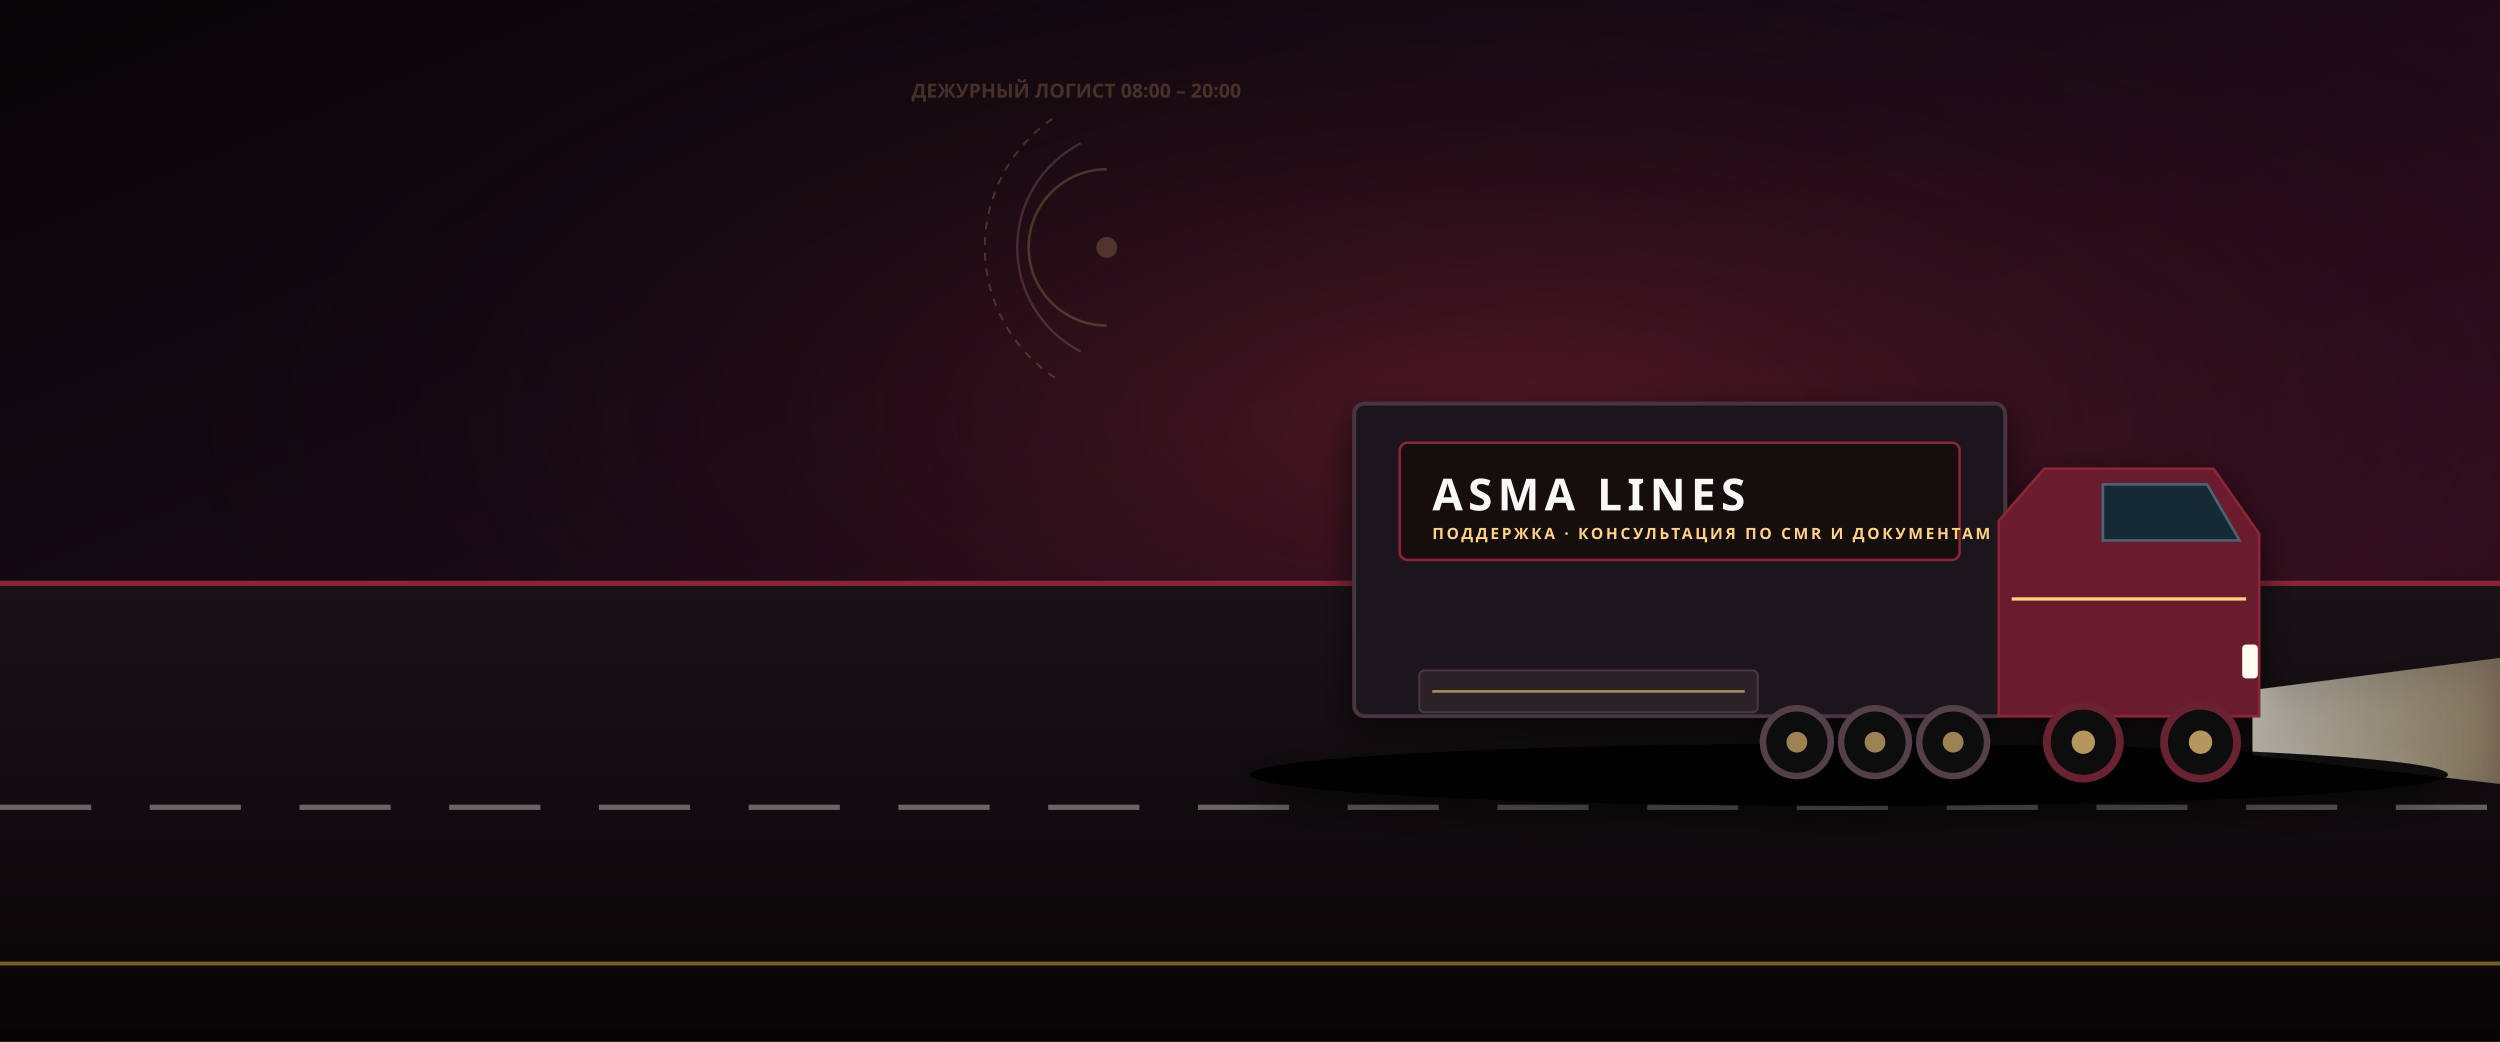
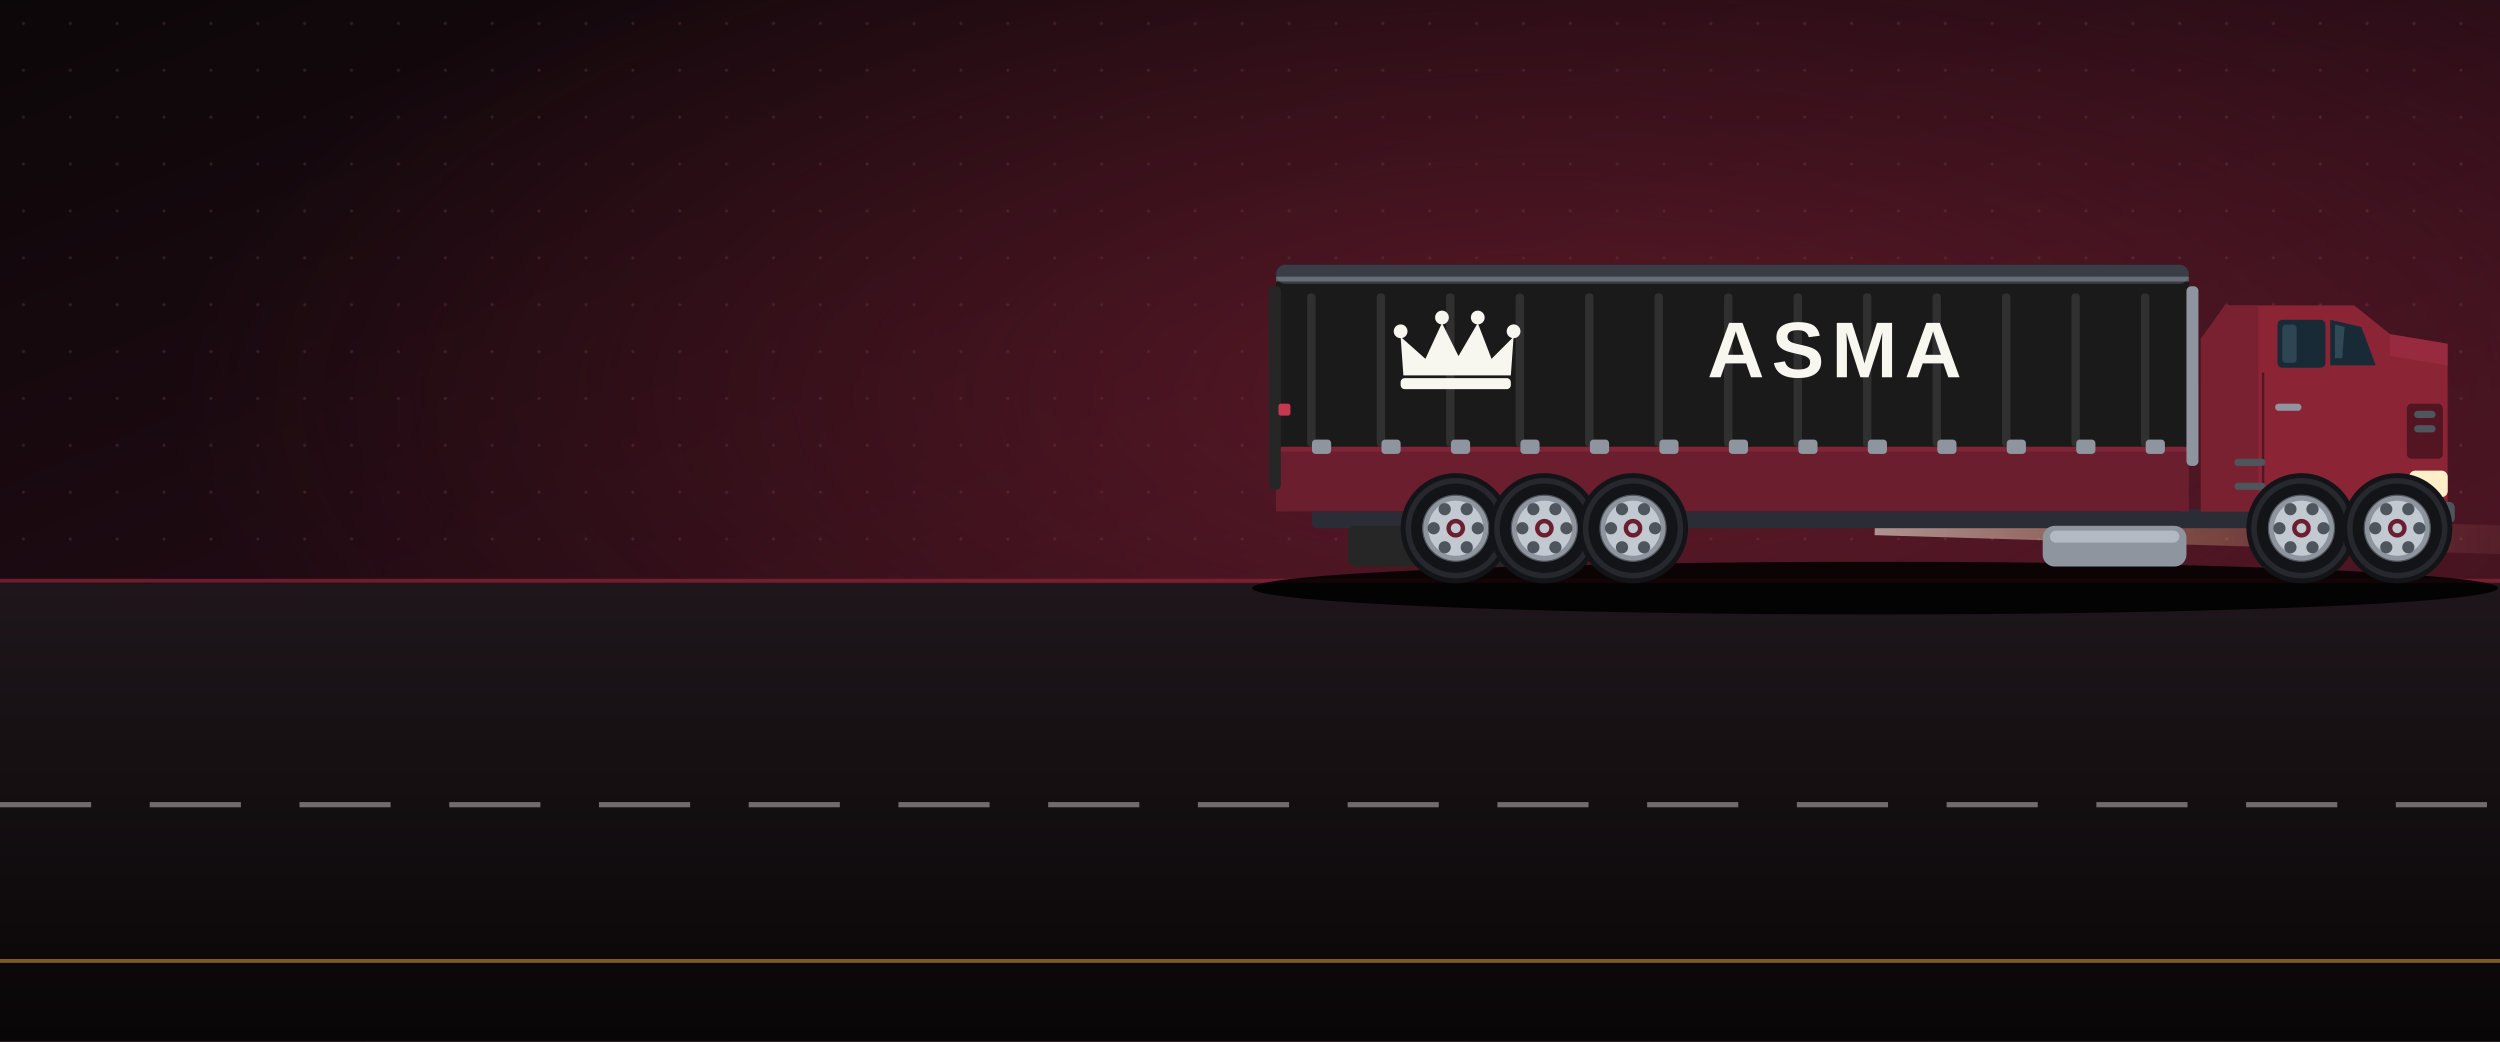
<svg xmlns="http://www.w3.org/2000/svg" width="1920" height="800" viewBox="0 0 1920 800" fill="none" preserveAspectRatio="xMidYMid slice">
  <defs>
-     <linearGradient id="ff_sky" x1="0%" y1="0%" x2="100%" y2="100%">
-       <stop offset="0%" stop-color="#070507" />
-       <stop offset="40%" stop-color="#180A14" />
-       <stop offset="75%" stop-color="#320E1E" />
-       <stop offset="100%" stop-color="#080406" />
+     <linearGradient id="sky" x1="0%" y1="0%" x2="100%" y2="100%">
+       <stop offset="0%" stop-color="#0C0709" />
+       <stop offset="40%" stop-color="#220B14" />
+       <stop offset="75%" stop-color="#3F121F" />
+       <stop offset="100%" stop-color="#0E070A" />
    </linearGradient>
-     <radialGradient id="ff_glow" cx="60%" cy="40%" r="55%">
-       <stop offset="0%" stop-color="#8B2536" stop-opacity="0.45" />
-       <stop offset="100%" stop-color="#070507" stop-opacity="0" />
+     <radialGradient id="glow" cx="62%" cy="38%" r="55%">
+       <stop offset="0%" stop-color="#8B2536" stop-opacity="0.5" />
+       <stop offset="100%" stop-color="#8B2536" stop-opacity="0" />
    </radialGradient>
-     <linearGradient id="ff_road" x1="0%" y1="0%" x2="0%" y2="100%">
-       <stop offset="0%" stop-color="#191317" />
-       <stop offset="100%" stop-color="#070406" />
+     <linearGradient id="road" x1="0%" y1="0%" x2="0%" y2="100%">
+       <stop offset="0%" stop-color="#1E161A" />
+       <stop offset="100%" stop-color="#090607" />
    </linearGradient>
-     <linearGradient id="ff_beam" x1="0%" y1="50%" x2="100%" y2="50%">
-       <stop offset="0%" stop-color="#FFFDF0" stop-opacity="0.95" />
-       <stop offset="35%" stop-color="#FFE0A0" stop-opacity="0.55" />
+     <linearGradient id="beam" x1="0%" y1="50%" x2="100%" y2="50%">
+       <stop offset="0%" stop-color="#FFFDF0" stop-opacity="0.9" />
+       <stop offset="35%" stop-color="#FFE0A0" stop-opacity="0.45" />
      <stop offset="100%" stop-color="#8B2536" stop-opacity="0" />
    </linearGradient>
-     <filter id="ff_shadow" x="-10%" y="-10%" width="120%" height="120%">
-       <feDropShadow dx="0" dy="10" stdDeviation="14" flood-color="#000" flood-opacity="0.65" />
-     </filter>
+     <linearGradient id="trail" x1="0%" y1="0%" x2="100%" y2="0%">
+       <stop offset="0%" stop-color="#FF1A44" stop-opacity="0" />
+       <stop offset="70%" stop-color="#FF2E50" stop-opacity="0.75" />
+       <stop offset="100%" stop-color="#FFA8B6" stop-opacity="0.75" />
+     </linearGradient>
+     <pattern id="dots" width="36" height="36" patternUnits="userSpaceOnUse">
+       <circle cx="18" cy="18" r="1.2" fill="#E6A9B4" fill-opacity="0.14" />
+     </pattern>
  </defs>
-   <rect width="1920" height="800" fill="url(#ff_sky)" />
-   <rect width="1920" height="800" fill="url(#ff_glow)" />
-   <g opacity="0.2">
-     <path d="M 850 250 A 60 60 0 0 1 850 130" stroke="#FFD382" stroke-width="2" fill="none" />
-     <path d="M 830 270 A 90 90 0 0 1 830 110" stroke="#E6A9B4" stroke-width="1.8" fill="none" />
-     <path d="M 810 290 A 120 120 0 0 1 810 90" stroke="#FFD382" stroke-width="1.5" stroke-dasharray="6 6" fill="none" />
-     <circle cx="850" cy="190" r="8" fill="#FFD382" />
-     <text x="700" y="75" fill="#FFD382" font-family="sans-serif" font-size="15" font-weight="700">ДЕЖУРНЫЙ ЛОГИСТ 08:00 – 20:00</text>
-   </g>
-   <path d="M 0 450 L 1920 450 L 1920 800 L 0 800 Z" fill="url(#ff_road)" />
-   <line x1="0" y1="448" x2="1920" y2="448" stroke="#8B2536" stroke-width="4" />
-   <path d="M 0 620 L 1920 620" stroke="#FAF8F5" stroke-width="4" stroke-dasharray="70 45" opacity="0.38" />
-   <line x1="0" y1="740" x2="1920" y2="740" stroke="#FFC048" stroke-width="3" opacity="0.45" />
-   <g transform="translate(1040, 280)" filter="url(#ff_shadow)">
-     <polygon points="690,250 1380,160 1380,380 690,300" fill="url(#ff_beam)" opacity="0.6" />
-     <ellipse cx="380" cy="315" rx="460" ry="24" fill="#000000" opacity="0.88" />
-     <rect x="0" y="30" width="500" height="240" rx="8" fill="#1F171D" stroke="#46343F" stroke-width="3" />
-     <rect x="35" y="60" width="430" height="90" rx="6" fill="#120A0E" stroke="#8B2536" stroke-width="2" />
-     <text x="60" y="112" fill="#FAF8F5" font-family="system-ui, sans-serif" font-size="34" font-weight="900" letter-spacing="4">ASMA LINES</text>
-     <text x="60" y="134" fill="#FFD382" font-family="system-ui, sans-serif" font-size="12" font-weight="700" letter-spacing="2">ПОДДЕРЖКА · КОНСУЛЬТАЦИЯ ПО CMR И ДОКУМЕНТАМ</text>
-     <rect x="50" y="235" width="260" height="32" rx="4" fill="#2B2028" stroke="#483742" stroke-width="1.5" />
-     <line x1="60" y1="251" x2="300" y2="251" stroke="#FFD382" stroke-width="2" opacity="0.6" />
-     <g>
-       <circle cx="340" cy="290" r="26" fill="#0A0809" stroke="#524049" stroke-width="5" />
-       <circle cx="400" cy="290" r="26" fill="#0A0809" stroke="#524049" stroke-width="5" />
-       <circle cx="460" cy="290" r="26" fill="#0A0809" stroke="#524049" stroke-width="5" />
-       <circle cx="340" cy="290" r="8" fill="#FFD382" opacity="0.6" />
-       <circle cx="400" cy="290" r="8" fill="#FFD382" opacity="0.6" />
-       <circle cx="460" cy="290" r="8" fill="#FFD382" opacity="0.6" />
+   <rect width="1920" height="800" fill="url(#sky)" />
+   <rect width="1920" height="800" fill="url(#dots)" />
+   <rect width="1920" height="800" fill="url(#glow)" />
+   <rect x="0" y="448" width="1920" height="352" fill="url(#road)" />
+   <line x1="0" y1="446" x2="1920" y2="446" stroke="#8B2536" stroke-width="3" opacity="0.7" />
+   <path d="M 0 618 L 1920 618" stroke="#FAF8F5" stroke-width="4" stroke-dasharray="70 45" opacity="0.4" />
+   <line x1="0" y1="738" x2="1920" y2="738" stroke="#FFC048" stroke-width="3" opacity="0.45" />
+   <path d="M -100 598 L 980 598" stroke="url(#trail)" stroke-width="7" />
+   <path d="M -50 610 L 820 610" stroke="url(#trail)" stroke-width="4" />
+   <path d="M 1440 400 L 2100 420" stroke="url(#beam)" stroke-width="22" opacity="0.60" />
+   <g transform="translate(980, 172) scale(0.92)">
+     <ellipse cx="500" cy="304" rx="520" ry="22" fill="#000000" opacity="0.85" />
+     <rect x="30" y="238" width="940" height="16" rx="4" fill="#2A2D35" />
+     <rect x="640" y="252" width="120" height="34" rx="10" fill="#8E959E" />
+     <rect x="646" y="256" width="108" height="10" rx="5" fill="#C3C9D1" opacity="0.7" />
+     <rect x="60" y="252" width="150" height="34" rx="6" fill="#262626" />
+     <rect x="0" y="34" width="762" height="206" rx="10" fill="#1A1A1A" />
+     <rect x="0" y="34" width="762" height="16" rx="8" fill="#3A3D45" />
+     <rect x="0" y="44" width="762" height="4" fill="#8E959E" opacity="0.55" />
+     <rect x="26" y="58" width="7" height="128" rx="3" fill="#303030" />
+     <rect x="84" y="58" width="7" height="128" rx="3" fill="#303030" />
+     <rect x="142" y="58" width="7" height="128" rx="3" fill="#303030" />
+     <rect x="200" y="58" width="7" height="128" rx="3" fill="#303030" />
+     <rect x="258" y="58" width="7" height="128" rx="3" fill="#303030" />
+     <rect x="316" y="58" width="7" height="128" rx="3" fill="#303030" />
+     <rect x="374" y="58" width="7" height="128" rx="3" fill="#303030" />
+     <rect x="432" y="58" width="7" height="128" rx="3" fill="#303030" />
+     <rect x="490" y="58" width="7" height="128" rx="3" fill="#303030" />
+     <rect x="548" y="58" width="7" height="128" rx="3" fill="#303030" />
+     <rect x="606" y="58" width="7" height="128" rx="3" fill="#303030" />
+     <rect x="664" y="58" width="7" height="128" rx="3" fill="#303030" />
+     <rect x="722" y="58" width="7" height="128" rx="3" fill="#303030" />
+     <rect x="0" y="186" width="762" height="54" fill="#6B1E2D" />
+     <rect x="0" y="186" width="762" height="4" fill="#A63047" opacity="0.35" />
+     <rect x="30" y="180" width="16" height="12" rx="3" fill="#8E959E" />
+     <rect x="88" y="180" width="16" height="12" rx="3" fill="#8E959E" />
+     <rect x="146" y="180" width="16" height="12" rx="3" fill="#8E959E" />
+     <rect x="204" y="180" width="16" height="12" rx="3" fill="#8E959E" />
+     <rect x="262" y="180" width="16" height="12" rx="3" fill="#8E959E" />
+     <rect x="320" y="180" width="16" height="12" rx="3" fill="#8E959E" />
+     <rect x="378" y="180" width="16" height="12" rx="3" fill="#8E959E" />
+     <rect x="436" y="180" width="16" height="12" rx="3" fill="#8E959E" />
+     <rect x="494" y="180" width="16" height="12" rx="3" fill="#8E959E" />
+     <rect x="552" y="180" width="16" height="12" rx="3" fill="#8E959E" />
+     <rect x="610" y="180" width="16" height="12" rx="3" fill="#8E959E" />
+     <rect x="668" y="180" width="16" height="12" rx="3" fill="#8E959E" />
+     <rect x="726" y="180" width="16" height="12" rx="3" fill="#8E959E" />
+     <g transform="translate(150, 108) scale(1.15)">
+       <path d="M -38,16 L -40,-12 L -22,4 L -10,-22 L 2,2 L 16,-22 L 26,4 L 42,-12 L 40,16 Z" fill="#F8F7EF" />
+       <circle cx="-40" cy="-16" r="5" fill="#F8F7EF" />
+       <circle cx="-10" cy="-26" r="5" fill="#F8F7EF" />
+       <circle cx="16" cy="-26" r="5" fill="#F8F7EF" />
+       <circle cx="42" cy="-16" r="5" fill="#F8F7EF" />
+       <rect x="-40" y="18" width="80" height="8" rx="3" fill="#F8F7EF" />
    </g>
-     <path d="M495 270 L495 120 L530 80 L660 80 L695 130 L695 270 Z" fill="#6B1E2D" stroke="#8B2536" stroke-width="2" />
-     <path d="M575 92 L655 92 L680 135 L575 135 Z" fill="#182A36" stroke="#4A6575" stroke-width="2" />
-     <line x1="505" y1="180" x2="685" y2="180" stroke="#FFD382" stroke-width="2.5" />
-     <circle cx="560" cy="290" r="28" fill="#0A0809" stroke="#682230" stroke-width="6" />
-     <circle cx="650" cy="290" r="28" fill="#0A0809" stroke="#682230" stroke-width="6" />
-     <circle cx="560" cy="290" r="9" fill="#FFD382" opacity="0.7" />
-     <circle cx="650" cy="290" r="9" fill="#FFD382" opacity="0.7" />
-     <rect x="682" y="215" width="12" height="26" rx="3" fill="#FFFDF0" />
+     <text x="360" y="128" fill="#F8F7EF" font-family="Arial Black, Arial, system-ui, sans-serif" font-size="66" font-weight="900" letter-spacing="6">ASMA</text>
+     <rect x="-6" y="52" width="10" height="170" rx="4" fill="#262626" />
+     <rect x="2" y="150" width="10" height="10" rx="2" fill="#C43852" />
+     <path d="M772 240 L772 96 L792 68 L900 68 L930 92 L978 100 L978 240 Z" fill="#8B2536" />
+     <path d="M772 240 L772 96 L792 68 L820 68 L820 240 Z" fill="#6B1E2D" opacity="0.55" />
+     <path d="M930 92 L978 100 L978 118 L930 110 Z" fill="#A63047" opacity="0.5" />
+     <path d="M880 80 L906 86 L918 118 L880 118 Z" fill="#182A36" />
+     <path d="M884 84 L892 86 L890 112 L884 112 Z" fill="#4A6575" opacity="0.5" />
+     <rect x="836" y="80" width="40" height="40" rx="4" fill="#182A36" />
+     <rect x="840" y="84" width="12" height="32" rx="3" fill="#4A6575" opacity="0.45" />
+     <path d="M824 124 L824 238" stroke="#521521" stroke-width="2" />
+     <rect x="834" y="150" width="22" height="6" rx="3" fill="#8E959E" />
+     <rect x="800" y="196" width="26" height="6" rx="3" fill="#4F555D" />
+     <rect x="800" y="216" width="26" height="6" rx="3" fill="#4F555D" />
+     <rect x="944" y="150" width="30" height="46" rx="4" fill="#521521" />
+     <rect x="950" y="156" width="18" height="6" rx="3" fill="#4F555D" />
+     <rect x="950" y="168" width="18" height="6" rx="3" fill="#4F555D" />
+     <rect x="946" y="206" width="32" height="22" rx="5" fill="#FFFDF0" />
+     <rect x="946" y="206" width="32" height="22" rx="5" fill="#FFE0A0" opacity="0.5" />
+     <rect x="938" y="232" width="46" height="18" rx="5" fill="#4F555D" />
+     <rect x="760" y="52" width="10" height="150" rx="4" fill="#8E959E" />
+     <circle cx="150" cy="254" r="46" fill="#131417" />
+     <circle cx="150" cy="254" r="39.6" fill="none" stroke="#26282E" stroke-width="4.6" />
+     <circle cx="150" cy="254" r="27.6" fill="#8E959E" />
+     <circle cx="150" cy="254" r="27.6" fill="none" stroke="#4F555D" stroke-width="1" />
+     <circle cx="150" cy="254" r="23.0" fill="#C3C9D1" />
+     <circle cx="168.4" cy="254.0" r="5.1" fill="#4F555D" />
+     <circle cx="159.2" cy="269.9" r="5.1" fill="#4F555D" />
+     <circle cx="140.8" cy="269.9" r="5.1" fill="#4F555D" />
+     <circle cx="131.6" cy="254.0" r="5.1" fill="#4F555D" />
+     <circle cx="140.8" cy="238.1" r="5.1" fill="#4F555D" />
+     <circle cx="159.2" cy="238.1" r="5.1" fill="#4F555D" />
+     <circle cx="150" cy="254" r="7.8" fill="#6B1E2D" />
+     <circle cx="150" cy="254" r="4.1" fill="#C3C9D1" />
+     <circle cx="224" cy="254" r="46" fill="#131417" />
+     <circle cx="224" cy="254" r="39.6" fill="none" stroke="#26282E" stroke-width="4.6" />
+     <circle cx="224" cy="254" r="27.6" fill="#8E959E" />
+     <circle cx="224" cy="254" r="27.6" fill="none" stroke="#4F555D" stroke-width="1" />
+     <circle cx="224" cy="254" r="23.0" fill="#C3C9D1" />
+     <circle cx="242.4" cy="254.0" r="5.1" fill="#4F555D" />
+     <circle cx="233.2" cy="269.9" r="5.1" fill="#4F555D" />
+     <circle cx="214.8" cy="269.9" r="5.1" fill="#4F555D" />
+     <circle cx="205.6" cy="254.0" r="5.1" fill="#4F555D" />
+     <circle cx="214.8" cy="238.1" r="5.1" fill="#4F555D" />
+     <circle cx="233.2" cy="238.1" r="5.1" fill="#4F555D" />
+     <circle cx="224" cy="254" r="7.8" fill="#6B1E2D" />
+     <circle cx="224" cy="254" r="4.1" fill="#C3C9D1" />
+     <circle cx="298" cy="254" r="46" fill="#131417" />
+     <circle cx="298" cy="254" r="39.6" fill="none" stroke="#26282E" stroke-width="4.6" />
+     <circle cx="298" cy="254" r="27.6" fill="#8E959E" />
+     <circle cx="298" cy="254" r="27.6" fill="none" stroke="#4F555D" stroke-width="1" />
+     <circle cx="298" cy="254" r="23.0" fill="#C3C9D1" />
+     <circle cx="316.4" cy="254.0" r="5.1" fill="#4F555D" />
+     <circle cx="307.2" cy="269.9" r="5.1" fill="#4F555D" />
+     <circle cx="288.8" cy="269.9" r="5.1" fill="#4F555D" />
+     <circle cx="279.6" cy="254.0" r="5.1" fill="#4F555D" />
+     <circle cx="288.8" cy="238.1" r="5.1" fill="#4F555D" />
+     <circle cx="307.2" cy="238.1" r="5.1" fill="#4F555D" />
+     <circle cx="298" cy="254" r="7.8" fill="#6B1E2D" />
+     <circle cx="298" cy="254" r="4.1" fill="#C3C9D1" />
+     <circle cx="856" cy="254" r="46" fill="#131417" />
+     <circle cx="856" cy="254" r="39.6" fill="none" stroke="#26282E" stroke-width="4.6" />
+     <circle cx="856" cy="254" r="27.6" fill="#8E959E" />
+     <circle cx="856" cy="254" r="27.6" fill="none" stroke="#4F555D" stroke-width="1" />
+     <circle cx="856" cy="254" r="23.0" fill="#C3C9D1" />
+     <circle cx="874.4" cy="254.0" r="5.1" fill="#4F555D" />
+     <circle cx="865.2" cy="269.9" r="5.1" fill="#4F555D" />
+     <circle cx="846.8" cy="269.9" r="5.1" fill="#4F555D" />
+     <circle cx="837.6" cy="254.0" r="5.1" fill="#4F555D" />
+     <circle cx="846.8" cy="238.1" r="5.1" fill="#4F555D" />
+     <circle cx="865.2" cy="238.1" r="5.1" fill="#4F555D" />
+     <circle cx="856" cy="254" r="7.8" fill="#6B1E2D" />
+     <circle cx="856" cy="254" r="4.1" fill="#C3C9D1" />
+     <circle cx="936" cy="254" r="46" fill="#131417" />
+     <circle cx="936" cy="254" r="39.6" fill="none" stroke="#26282E" stroke-width="4.6" />
+     <circle cx="936" cy="254" r="27.6" fill="#8E959E" />
+     <circle cx="936" cy="254" r="27.6" fill="none" stroke="#4F555D" stroke-width="1" />
+     <circle cx="936" cy="254" r="23.0" fill="#C3C9D1" />
+     <circle cx="954.4" cy="254.0" r="5.1" fill="#4F555D" />
+     <circle cx="945.2" cy="269.9" r="5.1" fill="#4F555D" />
+     <circle cx="926.8" cy="269.9" r="5.1" fill="#4F555D" />
+     <circle cx="917.6" cy="254.0" r="5.1" fill="#4F555D" />
+     <circle cx="926.8" cy="238.1" r="5.1" fill="#4F555D" />
+     <circle cx="945.2" cy="238.1" r="5.1" fill="#4F555D" />
+     <circle cx="936" cy="254" r="7.8" fill="#6B1E2D" />
+     <circle cx="936" cy="254" r="4.1" fill="#C3C9D1" />
  </g>
</svg>
